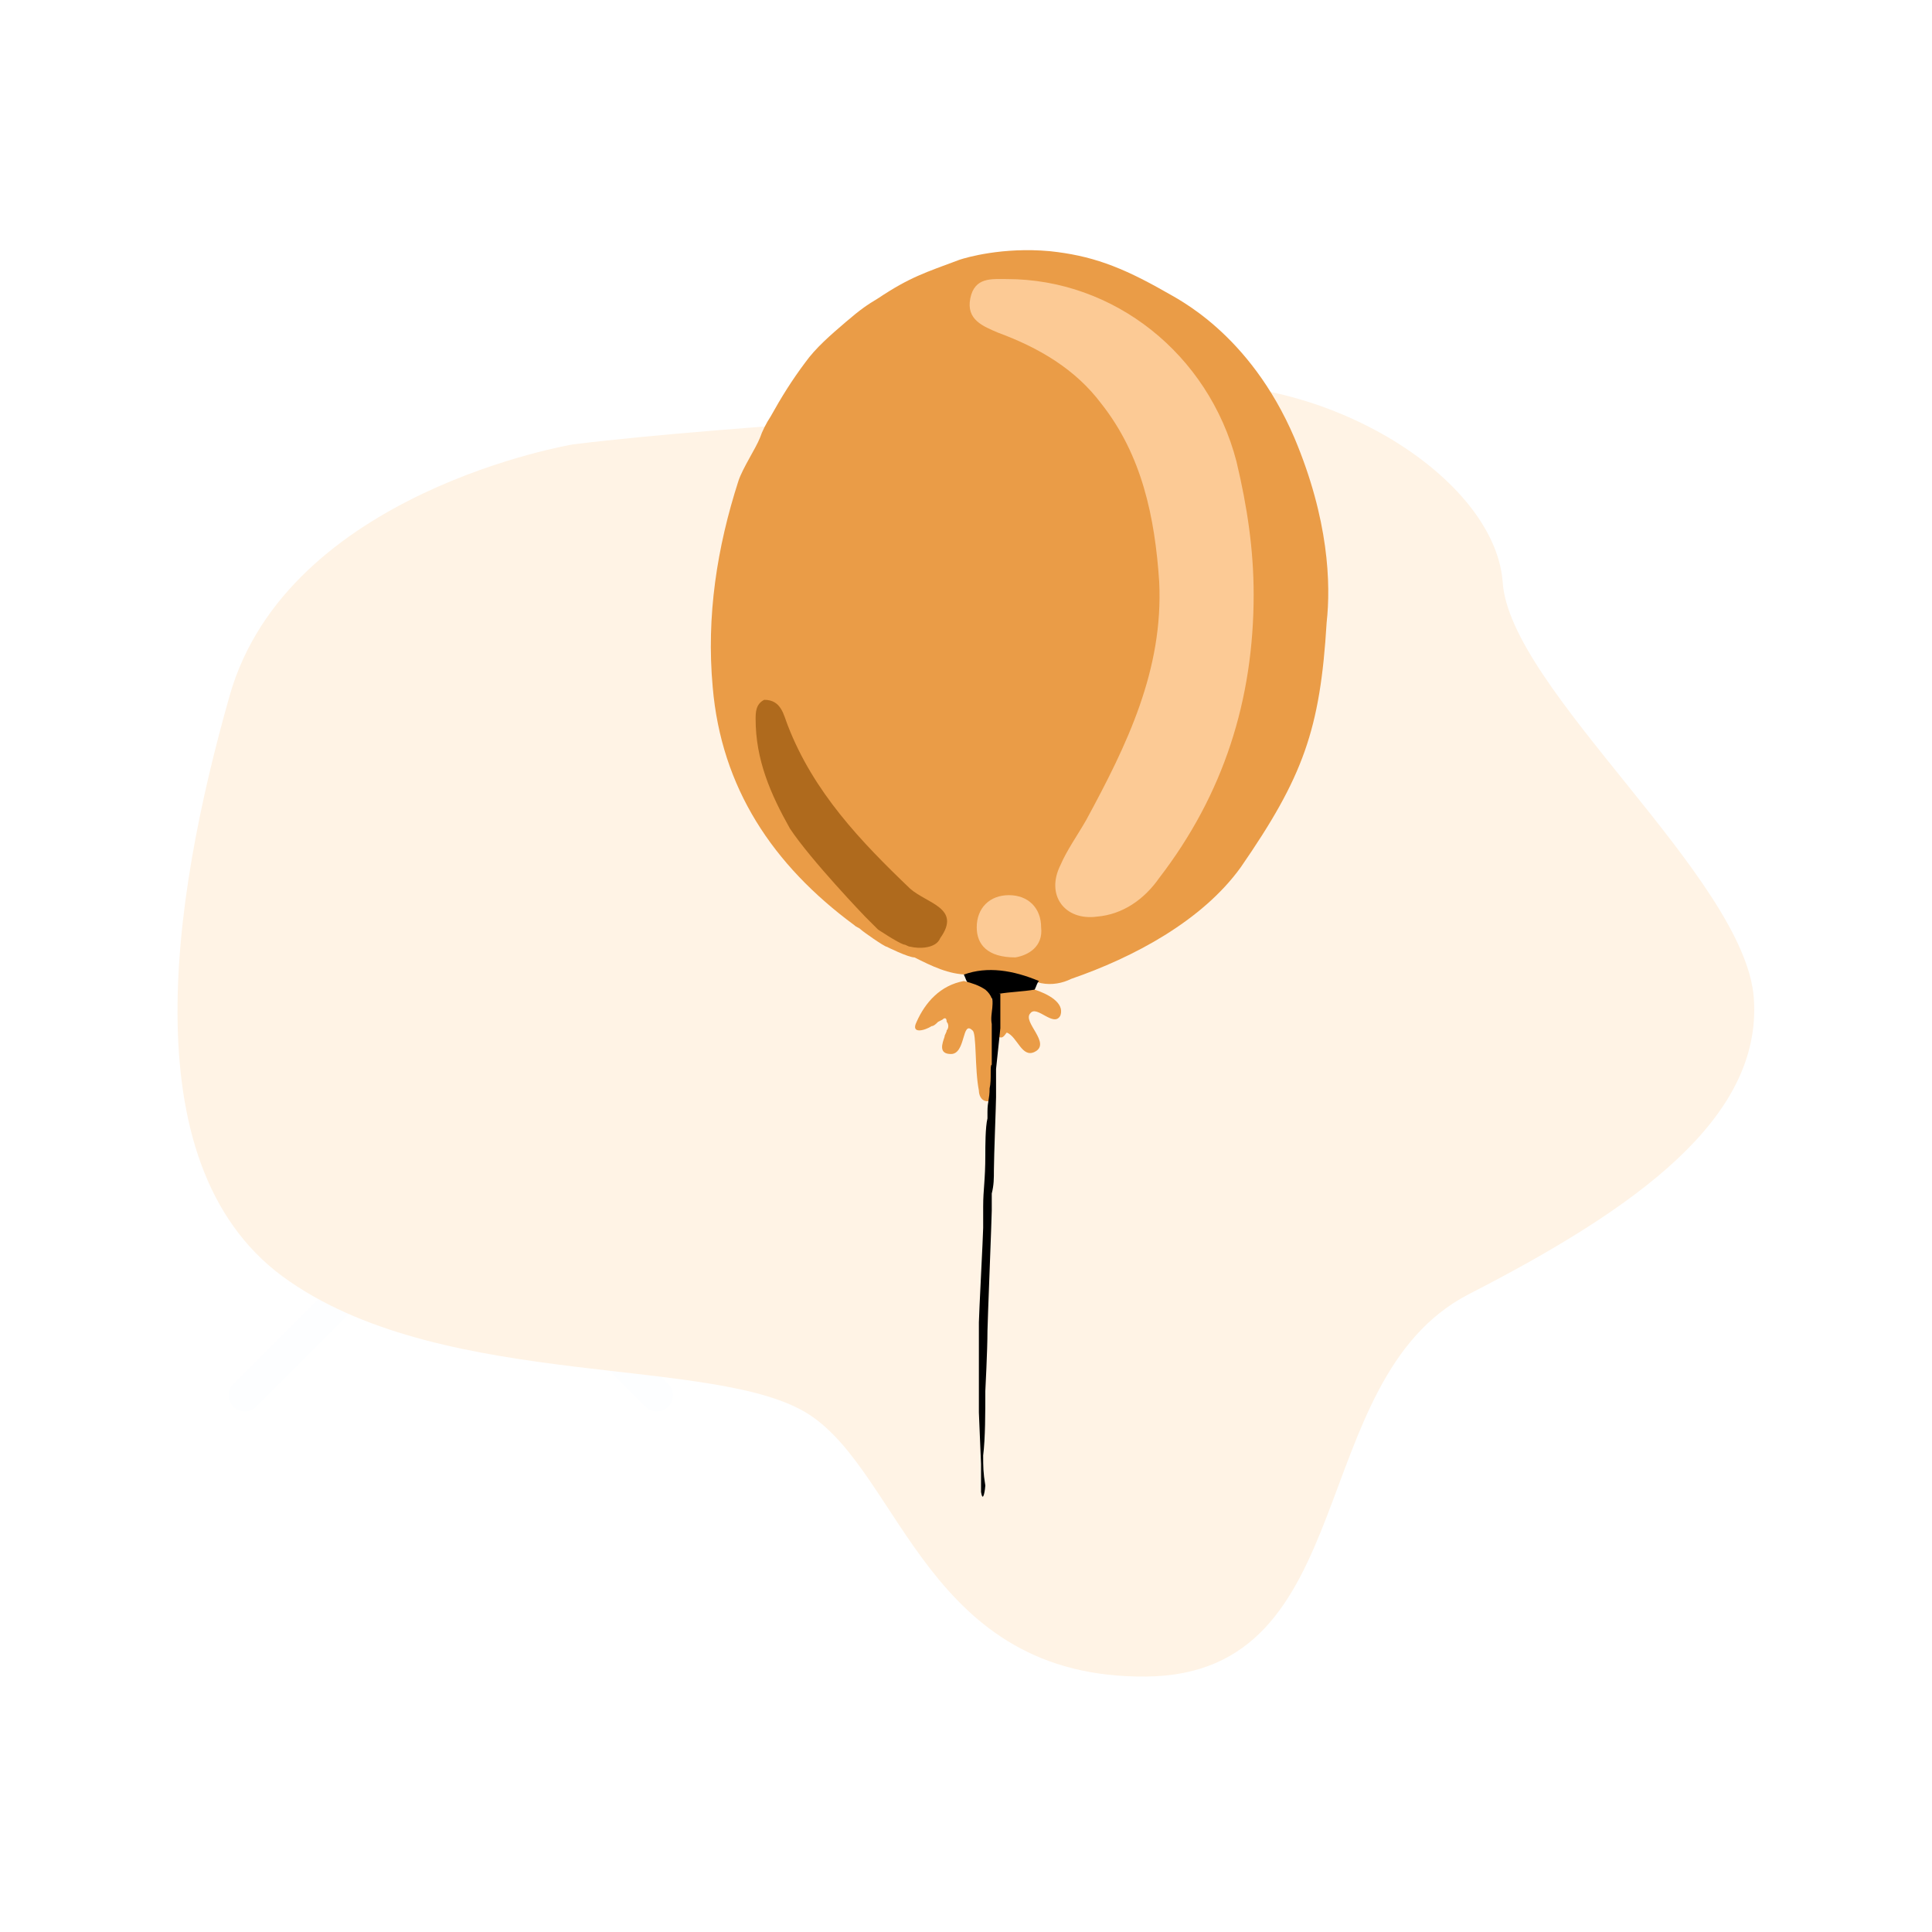
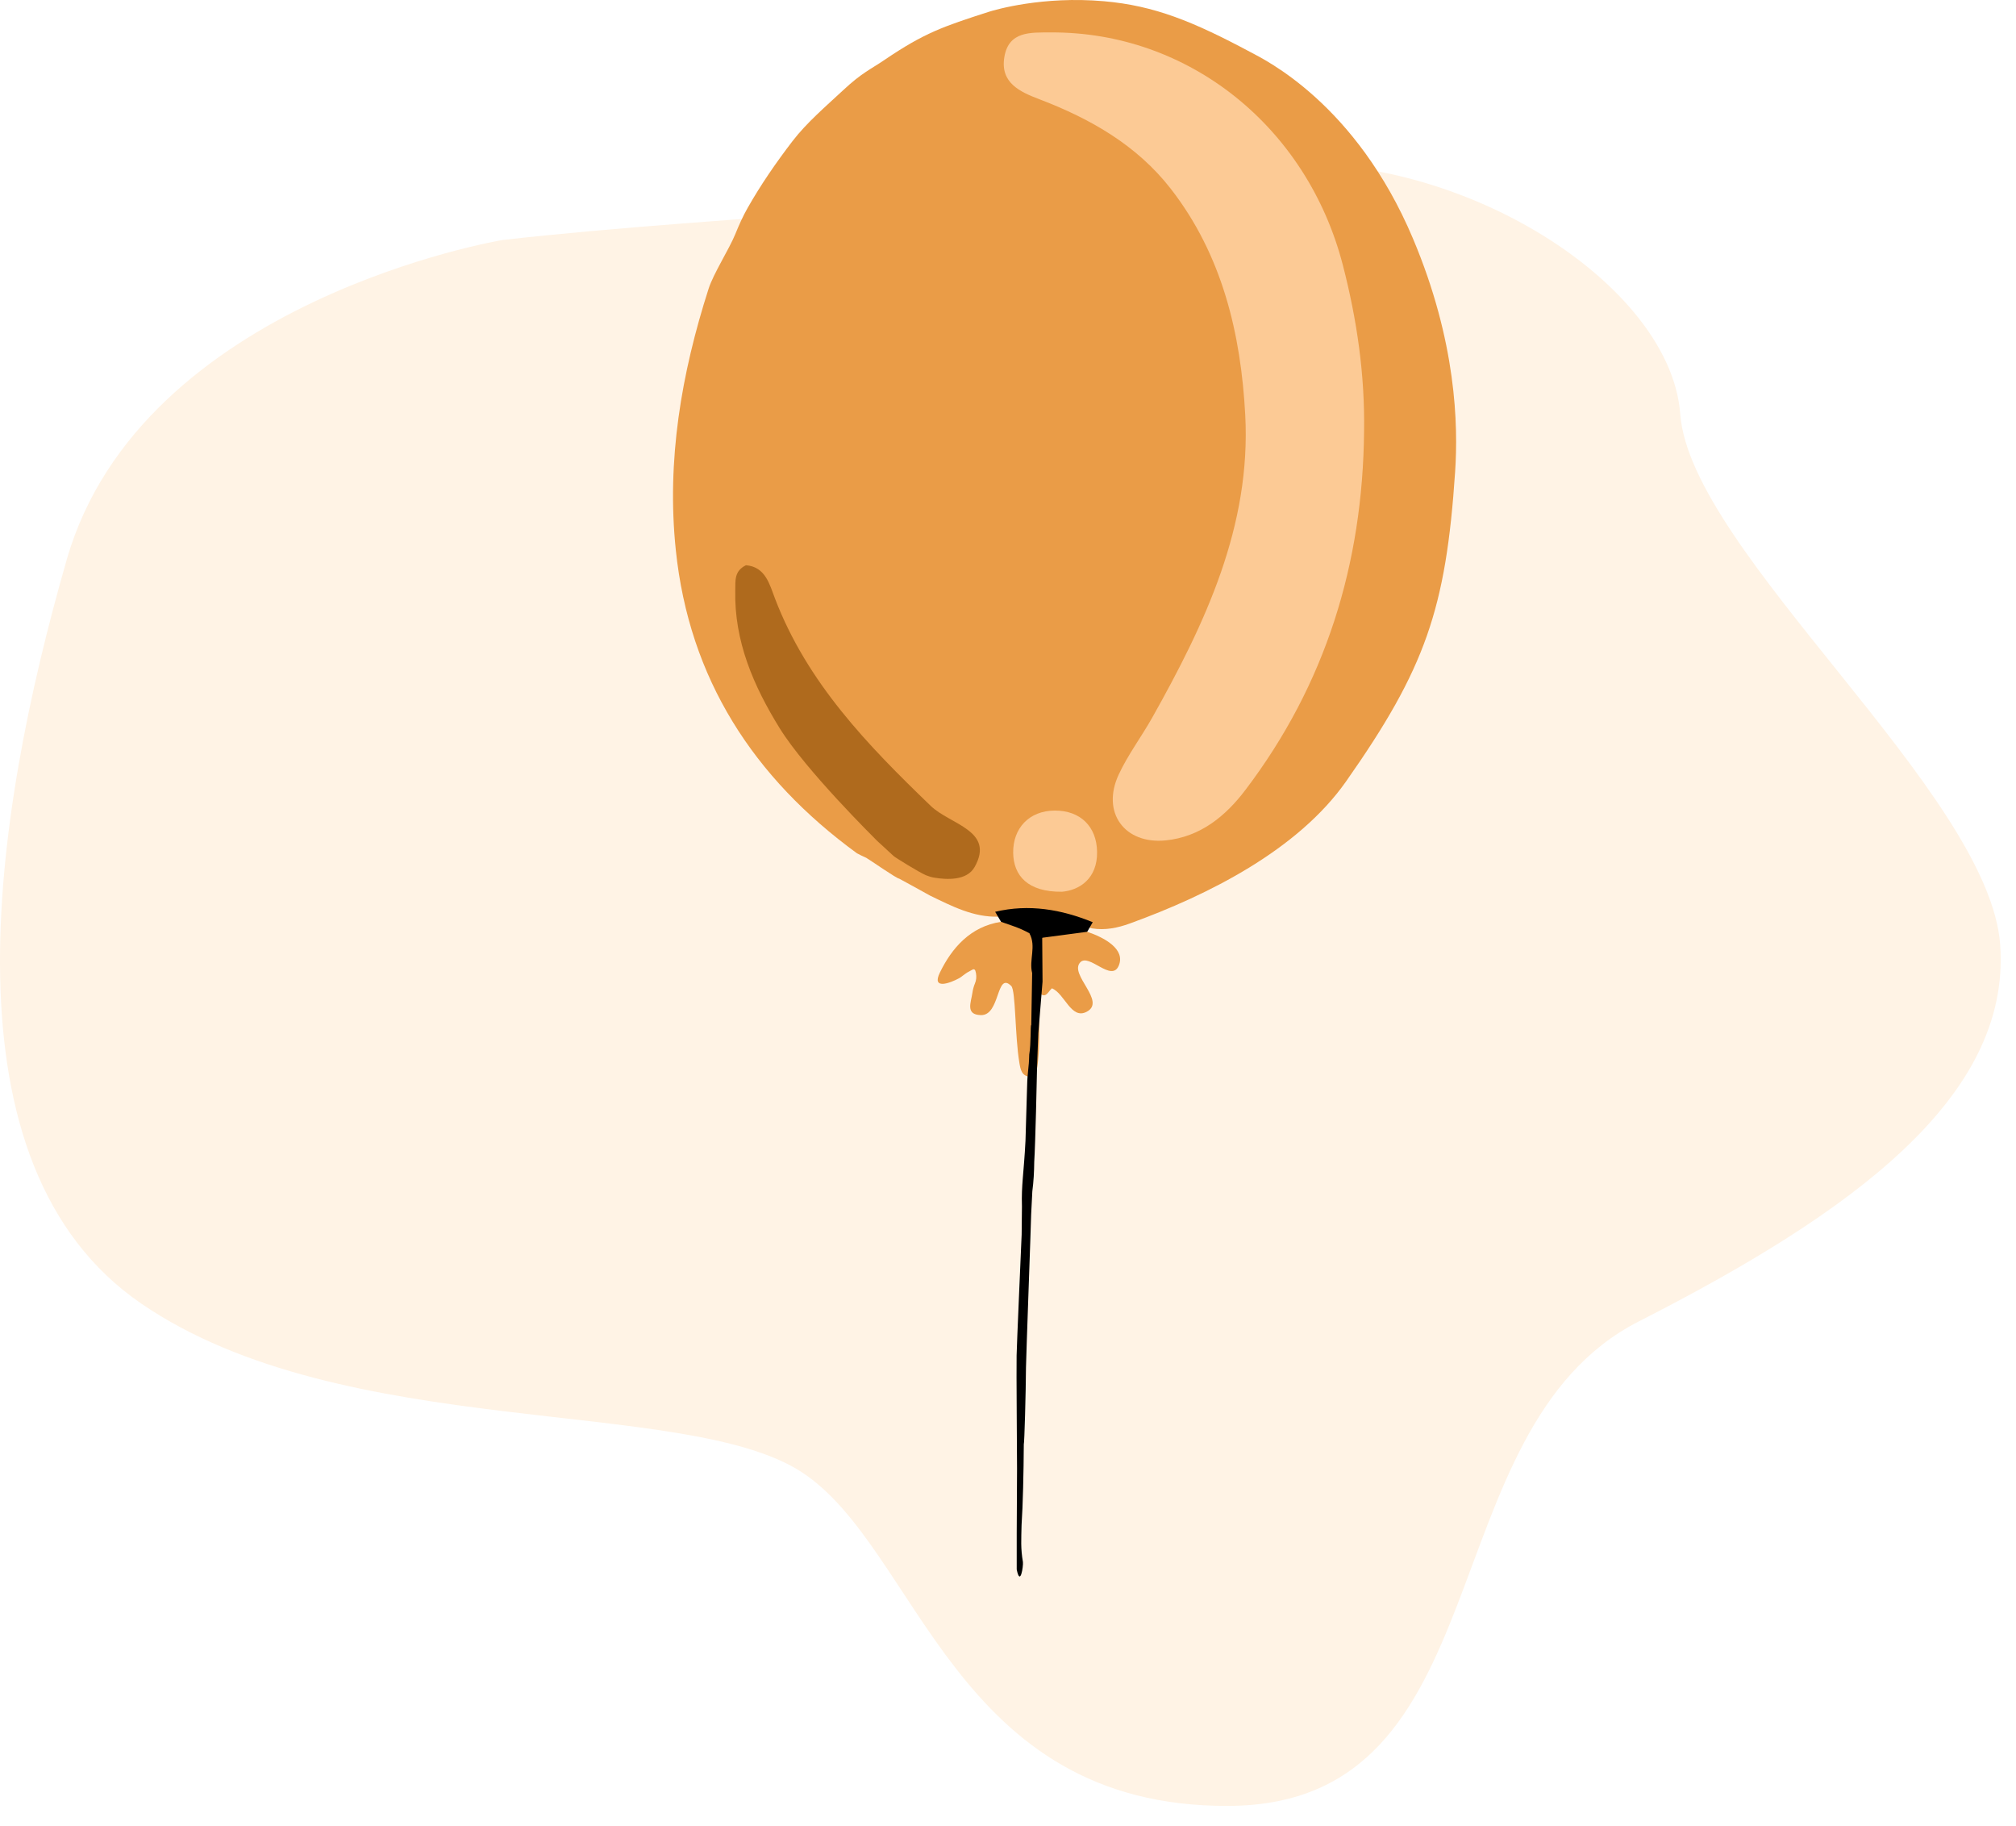
- <svg xmlns="http://www.w3.org/2000/svg" version="1.1" id="Layer_1" x="0px" y="0px" viewBox="0 0 90 90" style="enable-background:new 0 0 90 90;" xml:space="preserve">
-   <style type="text/css">
- 	.st0{fill:none;stroke:#FDFEFF;stroke-width:1.5;stroke-linecap:round;stroke-linejoin:round;}
- 	.st1{fill:#FFF3E5;}
- 	.st2{fill:#EA9C47;}
- 	.st3{fill:#DE9E57;}
- 	.st4{fill:#FCCA95;}
- 	.st5{fill:#AF6A1D;}
- </style>
-   <path class="st0" d="M30.6,41.6v-7c0-0.1,0-0.2-0.1-0.3c0-0.1-0.1-0.2-0.2-0.3l-8.8-8.6C21.5,25.1,21.2,25,21,25  c-0.2,0-0.4,0.1-0.6,0.3l-8.8,8.6c-0.1,0.1-0.1,0.2-0.2,0.3c0,0.1-0.1,0.2-0.1,0.3v7c0,0.2,0.1,0.3,0.1,0.5c0.1,0.1,0.2,0.3,0.4,0.3  c0.2,0.1,0.3,0.1,0.5,0.1c0.2,0,0.3-0.1,0.4-0.2l7.8-7.6c0.1-0.1,0.2-0.1,0.3-0.1c0.1,0,0.2,0,0.3,0.1l7.8,7.6  c0.1,0.1,0.3,0.2,0.4,0.2c0.2,0,0.3,0,0.5-0.1c0.2-0.1,0.3-0.2,0.4-0.3C30.6,41.9,30.6,41.8,30.6,41.6z" />
-   <path class="st0" d="M30.6,55.8v-5l-9-8.9c-0.2-0.2-0.4-0.3-0.6-0.3c-0.2,0-0.4,0.1-0.6,0.3l-8.7,8.6c-0.1,0.1-0.2,0.2-0.2,0.3  c0,0.1-0.1,0.2-0.1,0.3v4.6c0,0.2,0.1,0.3,0.1,0.5c0.1,0.1,0.2,0.3,0.4,0.3c0.2,0.1,0.3,0.1,0.5,0.1c0.2,0,0.3-0.1,0.4-0.2l7.8-7.7  c0.1-0.1,0.2-0.1,0.3-0.1s0.2,0,0.3,0.1l7.8,7.7c0.1,0.1,0.3,0.2,0.4,0.2c0.2,0,0.3,0,0.5-0.1s0.3-0.2,0.4-0.3  C30.6,56.1,30.6,55.9,30.6,55.8L30.6,55.8z" />
-   <path class="st0" d="M30.6,65l-9-9c-0.1-0.1-0.2-0.1-0.3-0.2c-0.1,0-0.2-0.1-0.3-0.1s-0.2,0-0.3,0.1c-0.1,0-0.2,0.1-0.3,0.2l-9,9" />
-   <g>
-     <path class="st1" d="M26.7,20.7c0,0-13.3,2.2-16,11.7C8,41.9,6,54.6,13.5,59.7c7.4,5.1,19.9,3.4,24.2,6.2   c4.3,2.8,5.5,12.3,15.7,12.2c10.1-0.1,7.3-13.8,15-17.8c7.8-4,13.7-8.2,13.3-13.8C81.3,40.9,70.3,32.1,70,27.1   c-0.4-5.1-9.1-10.3-16.6-9C45.9,19.4,34.9,19.7,26.7,20.7z" />
-     <path class="st2" d="M41.3,44.1c-0.1,0-1.1-0.7-1.2-0.8c-0.1-0.1-0.2-0.1-0.3-0.2c-3.8-2.8-6.2-6.4-6.6-11.1   c-0.3-3.3,0.2-6.5,1.2-9.6c0.2-0.6,0.8-1.5,1-2c0.1-0.3,0.3-0.7,0.5-1c0.5-0.9,1-1.7,1.6-2.5c0.5-0.7,1.2-1.3,1.9-1.9   c0.7-0.6,1-0.8,1.5-1.1c1.5-1,2.2-1.2,3.8-1.8c0.3-0.1,2-0.6,4.2-0.4c1.9,0.2,3.3,0.7,5.4,1.9c0.5,0.3,3.9,1.9,6,6.8   c1.6,3.8,1.7,6.8,1.5,8.6c-0.3,5-1.1,7.2-4,11.4c-1.8,2.5-5,4.2-7.9,5.2c-0.4,0.2-0.9,0.3-1.4,0.2c-1.1-0.3-2.3-0.5-3.4-0.4   c-0.9,0-1.7-0.4-2.5-0.8C42.3,44.6,41.3,44.1,41.3,44.1z" />
-     <path class="st3" d="M42,43.7c0.2,0,0.3,0.1,0.5,0.1c0.1,0,0.2,0,0.2,0.1c0.3,0.1,0.6,0.2,0.9-0.2c0.2-0.9-0.5-1.3-1-1.7   c-1.4-1.1-2.6-2.6-3.7-3.9c-1-1.2-1.8-2.5-2.4-3.9c-0.2-0.4-0.3-0.8-0.8-1c-0.3,0.7-0.2,1.4,0,2.1c0.5,2.1,1.6,3.8,3.1,5.4   c0.6,0.6,1.2,1.2,1.8,1.8c0.1,0.1,0.1,0.1,0.1,0.2c0,0,0,0.1,0.1,0.1c0,0.1,0.1,0.1,0.1,0.2c0,0,0,0.1,0.1,0.1   c0.1,0.1,0.1,0.1,0.1,0.2c0,0,0,0.1,0.1,0.1" />
-     <path class="st4" d="M58.4,27.7c0,4.9-1.4,9.3-4.4,13.2c-0.7,1-1.7,1.7-2.9,1.8c-1.5,0.2-2.4-1-1.7-2.4c0.3-0.7,0.8-1.4,1.2-2.1   c1.9-3.5,3.6-7,3.4-11.1c-0.2-3-0.8-5.9-2.7-8.3c-1.2-1.6-2.9-2.6-4.8-3.3c-0.7-0.3-1.5-0.6-1.3-1.6c0.2-1,1-0.9,1.7-0.9   c5,0,9.4,3.5,10.7,8.5C58.1,23.6,58.4,25.6,58.4,27.7L58.4,27.7z" />
-     <path class="st4" d="M47.3,44.6c-1.3,0-1.8-0.6-1.8-1.4c0-0.9,0.6-1.5,1.5-1.5c0.9,0,1.5,0.6,1.5,1.5   C48.6,44.1,47.9,44.5,47.3,44.6L47.3,44.6z" />
-     <path d="M48.4,45.7c-0.1,0.1-0.1,0.2-0.2,0.4c-0.4,0.5-1,0.5-1.5,0.5c-0.2,0-0.4-0.1-0.6-0.1c-0.4-0.1-0.9-0.2-1-0.7   c-0.1-0.1-0.1-0.2-0.2-0.4C46,45,47.2,45.2,48.4,45.7L48.4,45.7z" />
-     <path class="st5" d="M42.4,41.4c-2.3-2.2-4.5-4.5-5.7-7.6c-0.2-0.5-0.3-1.2-1.1-1.2c-0.4,0.2-0.4,0.6-0.4,0.9   c0,1.9,0.7,3.5,1.6,5.1c1,1.5,3.5,4.1,3.5,4.1c0.1,0.1,0.3,0.3,0.6,0.6c0,0,0.9,0.6,1.2,0.7c0.1,0,0.2,0.1,0.3,0.1   c0.4,0.1,1.2,0.1,1.4-0.4C44.8,42.3,43.2,42.1,42.4,41.4L42.4,41.4z" />
-     <path class="st2" d="M44.3,49.1c-0.6,0-0.4-0.5-0.3-0.8c0-0.1,0.1-0.2,0.1-0.3c0.1-0.1,0.1-0.3,0-0.4c0-0.2-0.1-0.2-0.2-0.1   c0,0-0.2,0.1-0.2,0.1c-0.1,0.1-0.2,0.2-0.3,0.2c-0.3,0.2-1,0.4-0.7-0.2c0.4-0.9,1.1-1.7,2.2-1.9c0.4,0.1,0.7,0.2,1,0.4   c0.6,0.5,0.3,1.2,0.4,1.8c0,1.1,0.1,2.2-0.1,3.2c0,0.1-0.1,0.2-0.2,0.2c-0.3,0-0.4-0.3-0.4-0.5c-0.2-1-0.1-2.7-0.3-2.8   C44.8,47.5,45,49.1,44.3,49.1L44.3,49.1z" />
-     <path class="st2" d="M46.5,46.3c0.6-0.1,1.1-0.1,1.7-0.2c0.6,0.2,1.4,0.6,1.2,1.2c-0.3,0.6-1.1-0.5-1.4-0.1c-0.4,0.4,1,1.4,0.2,1.8   c-0.6,0.3-0.8-0.7-1.3-0.9c-0.1,0.1-0.2,0.4-0.5,0.1c0-0.1-0.1-0.2-0.1-0.3C46.4,47.4,46.1,46.8,46.5,46.3L46.5,46.3z" />
-     <path d="M45.6,65.8c0-0.1,0-3.8,0-4.2c0-0.3,0.2-4.1,0.2-4.4c0-0.3,0-0.7,0-1c0-0.8,0.1-1.2,0.1-2.4c0-0.4,0-1.3,0.1-1.7l0-0.3   c0-0.5,0.1-0.6,0.1-1.1c0.1-0.4,0-1.1,0.1-1.1c0-0.9,0-1,0-1.9c-0.1-0.5,0.2-1-0.1-1.5c0.2,0,0.3,0.1,0.5,0.1c0,0.5,0,1.1,0,1.6   l-0.2,1.9c0,0.4,0,1.3,0,1.3c0,0.3-0.1,2.8-0.1,3.4c0,0.4,0,0.7-0.1,1.1c0,0.3,0,0.6,0,0.8c0,0.3-0.2,5.3-0.2,5.6   c0,0.9-0.1,2.8-0.1,2.8c0,1,0,2.2-0.1,3c0,0.5,0,0.8,0.1,1.4c0,0.1-0.1,0.9-0.2,0.3c0-0.5,0-0.9,0-1.3" />
-   </g>
+ <svg xmlns="http://www.w3.org/2000/svg" width="74" height="67" viewBox="0 0 74 67" fill="none">
+   <path d="M18.445 8.808C18.445 8.808 5.187 11.01 2.45 20.537C-0.288 30.063 -2.242 42.754 5.187 47.843C12.617 52.931 25.129 51.22 29.431 54.03C33.732 56.84 34.976 66.331 45.107 66.277C55.238 66.223 52.366 52.465 60.156 48.495C67.947 44.528 73.813 40.289 73.421 34.688C73.03 29.087 62.052 20.268 61.676 15.198C61.299 10.128 52.572 4.851 45.107 6.219C37.642 7.587 26.594 7.884 18.445 8.808V8.808Z" fill="#FFF3E5" />
+   <path d="M33.003 32.245C32.925 32.252 31.874 31.521 31.797 31.482C31.68 31.43 31.567 31.376 31.454 31.315C27.659 28.546 25.296 24.909 24.806 20.182C24.465 16.904 25.009 13.716 26.009 10.599C26.189 10.038 26.763 9.148 26.989 8.595C27.123 8.266 27.264 7.945 27.44 7.636C27.925 6.779 28.489 5.964 29.088 5.182C29.605 4.507 30.308 3.908 30.953 3.307C31.638 2.668 31.95 2.55 32.468 2.198C33.933 1.204 34.623 0.973 36.284 0.437C36.539 0.355 38.283 -0.152 40.523 0.045C42.378 0.208 43.794 0.787 45.909 1.917C46.405 2.182 49.771 3.791 51.866 8.758C53.463 12.542 53.527 15.6 53.412 17.319C53.076 22.339 52.322 24.533 49.41 28.677C47.642 31.193 44.363 32.844 41.468 33.894C41.028 34.053 40.564 34.151 40.087 34.072C38.965 33.747 37.819 33.613 36.654 33.642C35.728 33.67 34.938 33.254 34.139 32.869C33.989 32.78 33.003 32.245 33.003 32.245V32.245Z" fill="#EA9C47" />
+   <path d="M33.766 31.843C33.925 31.872 34.082 31.917 34.239 31.955C34.32 31.97 34.398 31.991 34.477 32.014C34.795 32.09 35.113 32.166 35.344 31.833C35.555 30.931 34.846 30.514 34.323 30.094C32.895 28.947 31.764 27.532 30.579 26.164C29.567 24.994 28.827 23.659 28.228 22.239C28.065 21.853 27.968 21.402 27.449 21.201C27.125 21.942 27.253 22.633 27.429 23.327C27.957 25.412 29.048 27.167 30.556 28.684C31.15 29.282 31.784 29.843 32.309 30.507C32.36 30.571 32.407 30.64 32.451 30.707C32.474 30.739 32.495 30.774 32.519 30.805C32.566 30.867 32.611 30.931 32.657 30.994C32.682 31.022 32.704 31.054 32.729 31.084C32.781 31.14 32.829 31.199 32.877 31.26C32.902 31.289 32.924 31.321 32.947 31.351" fill="#DE9E57" />
+   <path d="M50.07 15.833C50.023 20.683 48.665 25.107 45.712 28.994C44.982 29.956 44.059 30.714 42.791 30.842C41.275 30.994 40.419 29.816 41.062 28.43C41.401 27.699 41.897 27.043 42.294 26.337C44.237 22.88 45.926 19.309 45.708 15.226C45.549 12.247 44.863 9.352 42.97 6.922C41.73 5.33 40.026 4.358 38.164 3.647C37.445 3.373 36.707 3.046 36.866 2.094C37.026 1.131 37.84 1.195 38.566 1.19C43.614 1.161 47.976 4.641 49.291 9.729C49.809 11.731 50.103 13.757 50.07 15.834V15.833Z" fill="#FCCA95" />
+   <path d="M38.982 32.727C37.725 32.741 37.201 32.136 37.19 31.296C37.179 30.403 37.771 29.749 38.721 29.748C39.654 29.746 40.258 30.332 40.27 31.268C40.283 32.245 39.621 32.673 38.982 32.727V32.727Z" fill="#FCCA95" />
+   <path d="M40.11 33.845C40.042 33.963 39.975 34.08 39.907 34.198C39.51 34.74 38.937 34.695 38.367 34.661C38.166 34.644 37.978 34.574 37.788 34.513C37.353 34.42 36.9 34.351 36.745 33.831C36.673 33.708 36.602 33.586 36.529 33.463C37.768 33.169 38.954 33.374 40.111 33.845H40.11Z" fill="black" />
+   <path d="M34.164 29.576C31.844 27.344 29.627 25.054 28.447 21.966C28.249 21.449 28.099 20.804 27.383 20.744C26.943 20.954 26.997 21.322 26.989 21.657C26.945 23.534 27.663 25.18 28.62 26.727C29.577 28.274 32.12 30.779 32.16 30.823C32.226 30.893 32.444 31.08 32.801 31.416C32.845 31.461 33.723 32.008 33.99 32.122C34.07 32.151 34.178 32.196 34.33 32.216C34.722 32.277 35.482 32.34 35.775 31.819C36.528 30.481 34.879 30.265 34.163 29.576L34.164 29.576Z" fill="#AF6A1D" />
+   <path d="M36.004 37.255C35.427 37.241 35.645 36.785 35.694 36.432C35.707 36.334 35.746 36.185 35.785 36.097C35.836 35.983 35.847 35.847 35.826 35.723C35.8 35.569 35.761 35.548 35.676 35.596C35.675 35.596 35.5 35.693 35.499 35.694C35.361 35.783 35.288 35.857 35.206 35.901C34.887 36.075 34.184 36.343 34.498 35.697C34.936 34.794 35.621 34 36.746 33.831C37.098 33.961 37.401 34.035 37.79 34.254C38.364 34.769 38.055 35.454 38.141 36.063C38.096 37.135 38.235 38.213 38.056 39.281C38.01 39.38 37.938 39.459 37.845 39.516C37.5 39.52 37.457 39.237 37.418 39.008C37.25 38.004 37.286 36.352 37.119 36.185C36.561 35.632 36.725 37.273 36.005 37.255L36.004 37.255Z" fill="#EA9C47" />
+   <path d="M38.257 34.416C38.807 34.343 39.358 34.269 39.908 34.197C40.531 34.405 41.327 34.834 41.063 35.445C40.796 36.061 39.976 34.973 39.651 35.319C39.232 35.765 40.627 36.749 39.886 37.133C39.313 37.43 39.085 36.465 38.612 36.271C38.469 36.395 38.372 36.702 38.118 36.397C38.083 36.309 38.062 36.219 38.057 36.124C38.124 35.554 37.867 34.948 38.256 34.416H38.257Z" fill="#EA9C47" />
+   <path d="M37.332 53.905C37.335 53.807 37.303 50.119 37.316 49.744C37.319 49.448 37.485 45.687 37.501 45.311C37.504 44.967 37.508 44.622 37.512 44.278C37.487 43.472 37.58 43.083 37.642 41.866C37.659 41.438 37.676 40.565 37.693 40.137L37.702 39.85C37.712 39.333 37.769 39.218 37.78 38.7C37.852 38.276 37.816 37.633 37.854 37.614C37.869 36.751 37.872 36.574 37.887 35.712C37.764 35.231 38.046 34.733 37.789 34.257C37.945 34.3 38.1 34.342 38.255 34.384C38.26 34.931 38.264 35.477 38.268 36.024L38.113 37.92C38.095 38.317 38.066 39.2 38.066 39.2C38.062 39.496 38.004 42.007 37.963 42.639C37.959 43 37.941 43.361 37.893 43.722C37.879 44.004 37.865 44.286 37.85 44.568C37.846 44.864 37.662 49.889 37.66 50.185C37.655 51.109 37.602 52.989 37.58 53.005C37.574 54.052 37.547 55.239 37.498 55.969C37.488 56.484 37.46 56.818 37.548 57.326C37.566 57.472 37.453 58.254 37.32 57.601C37.32 57.146 37.32 56.709 37.32 56.272" fill="black" />
</svg>
